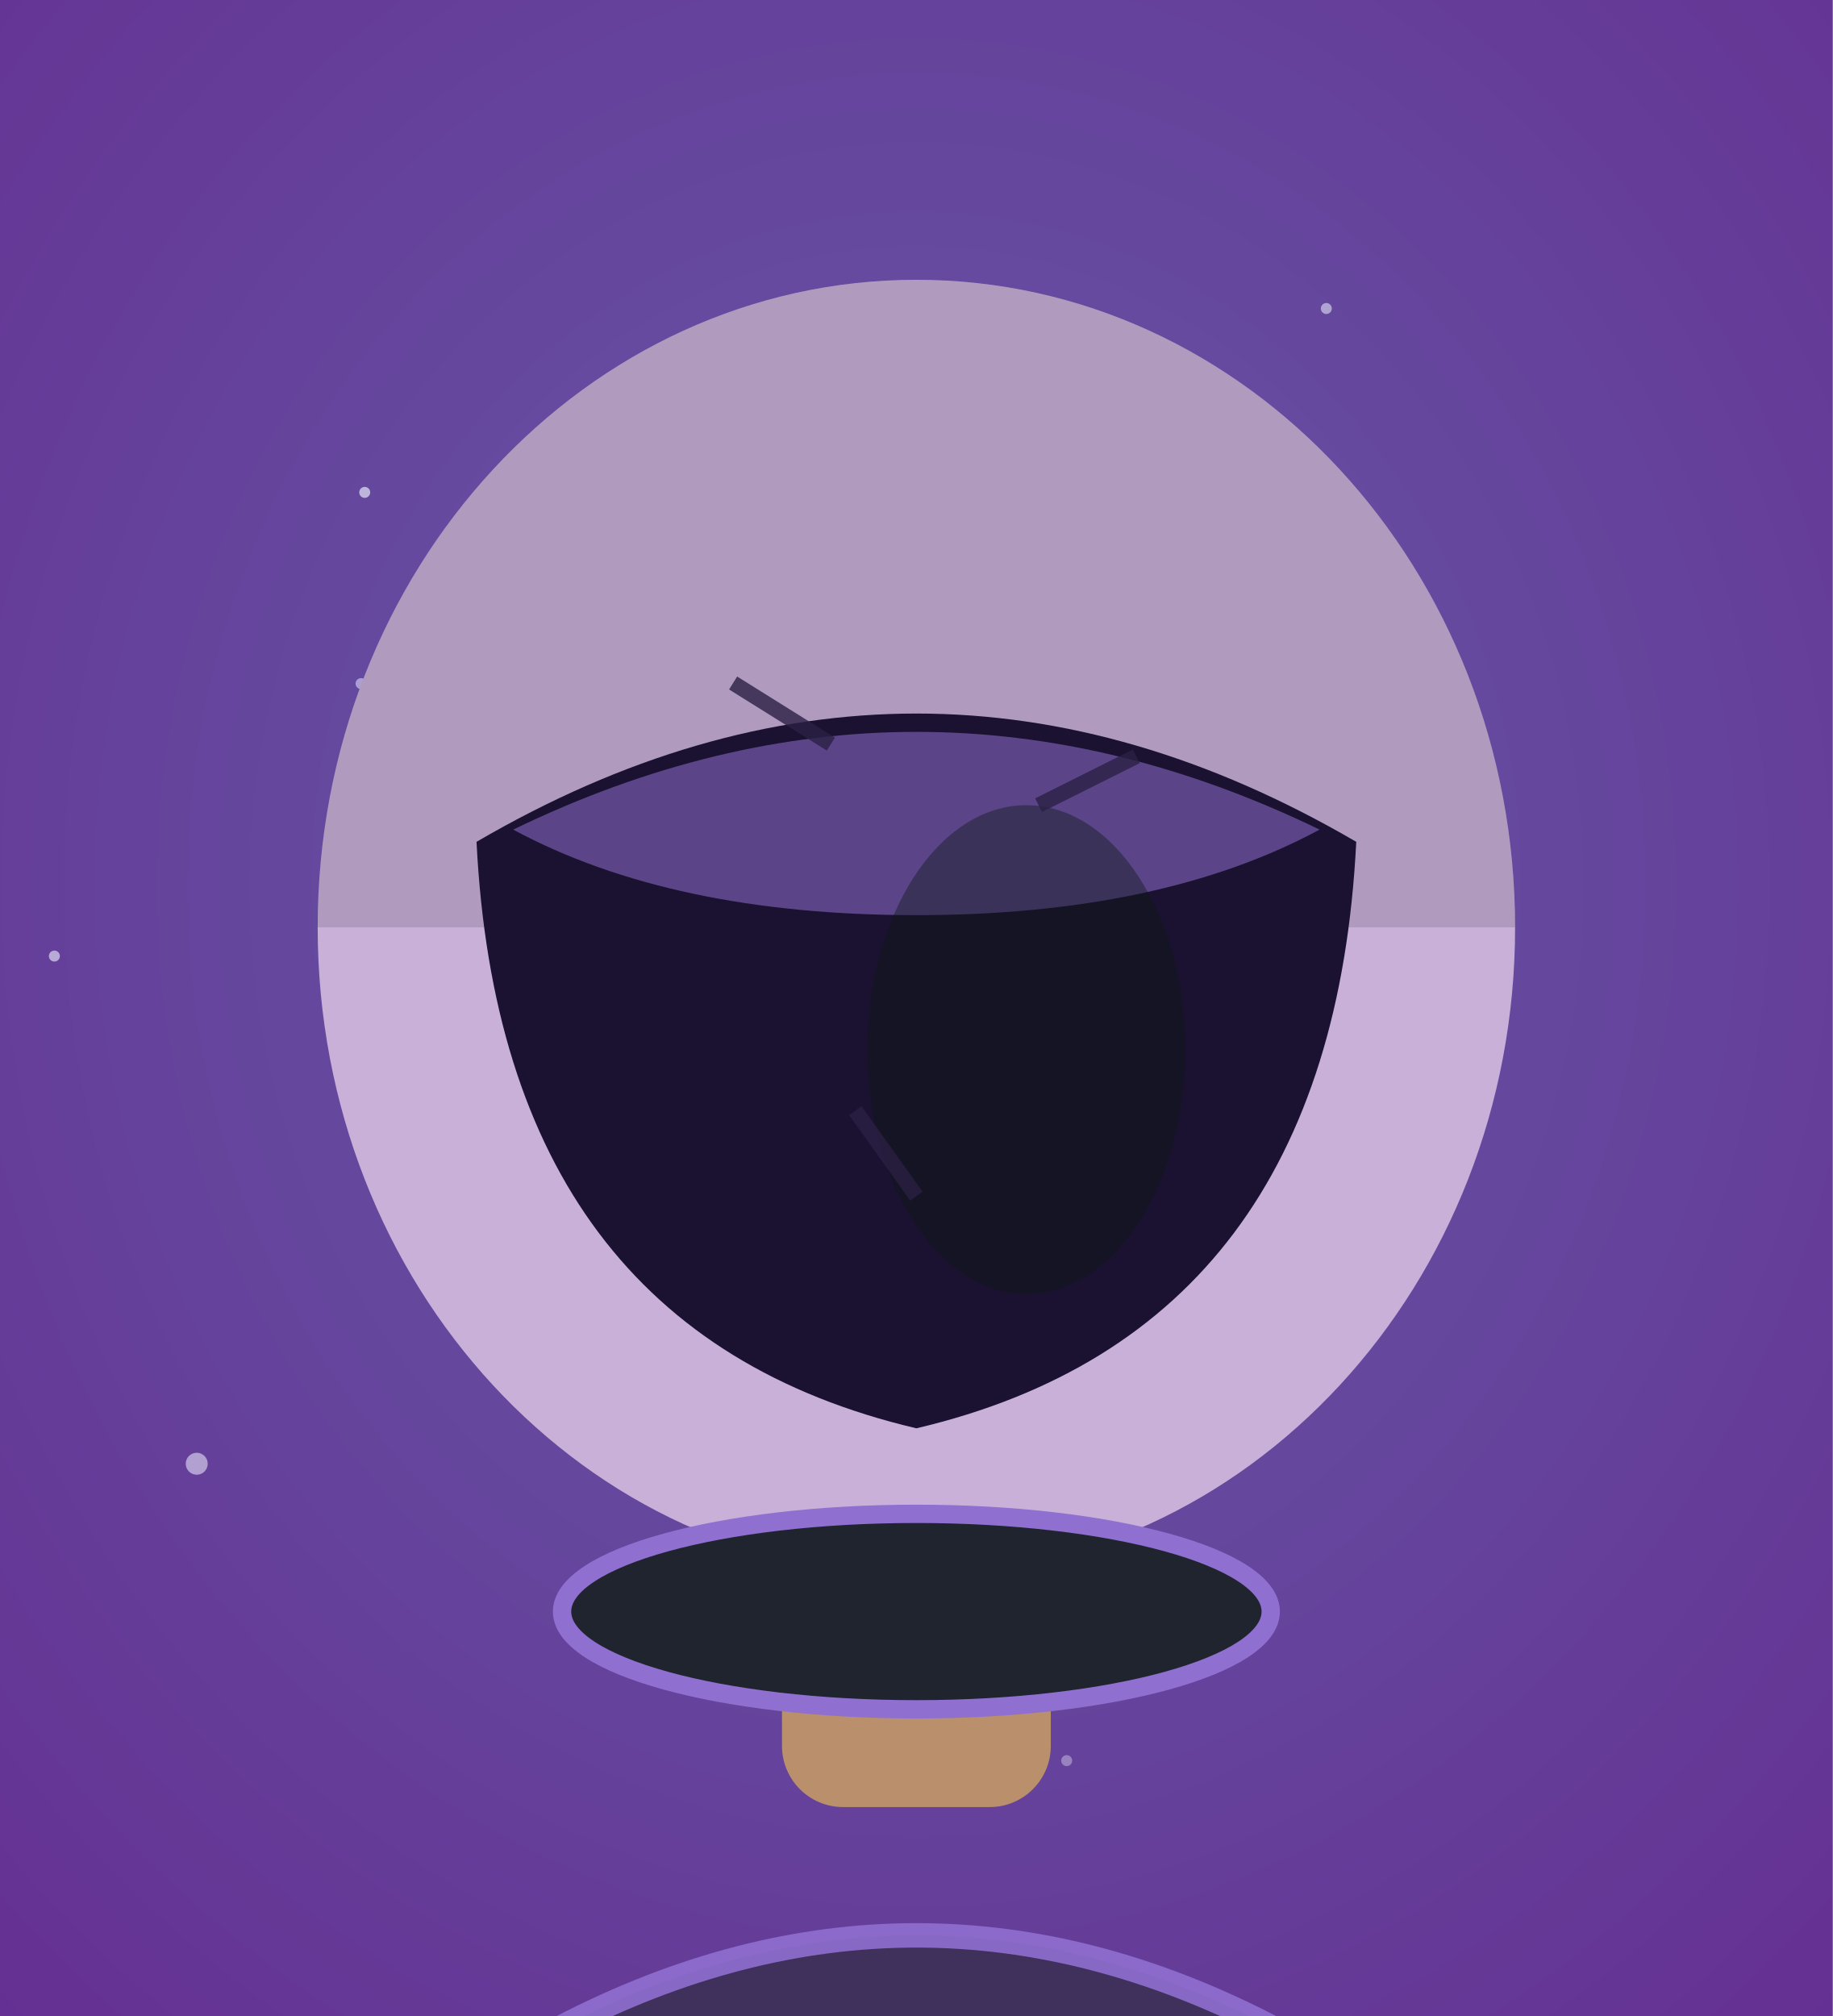
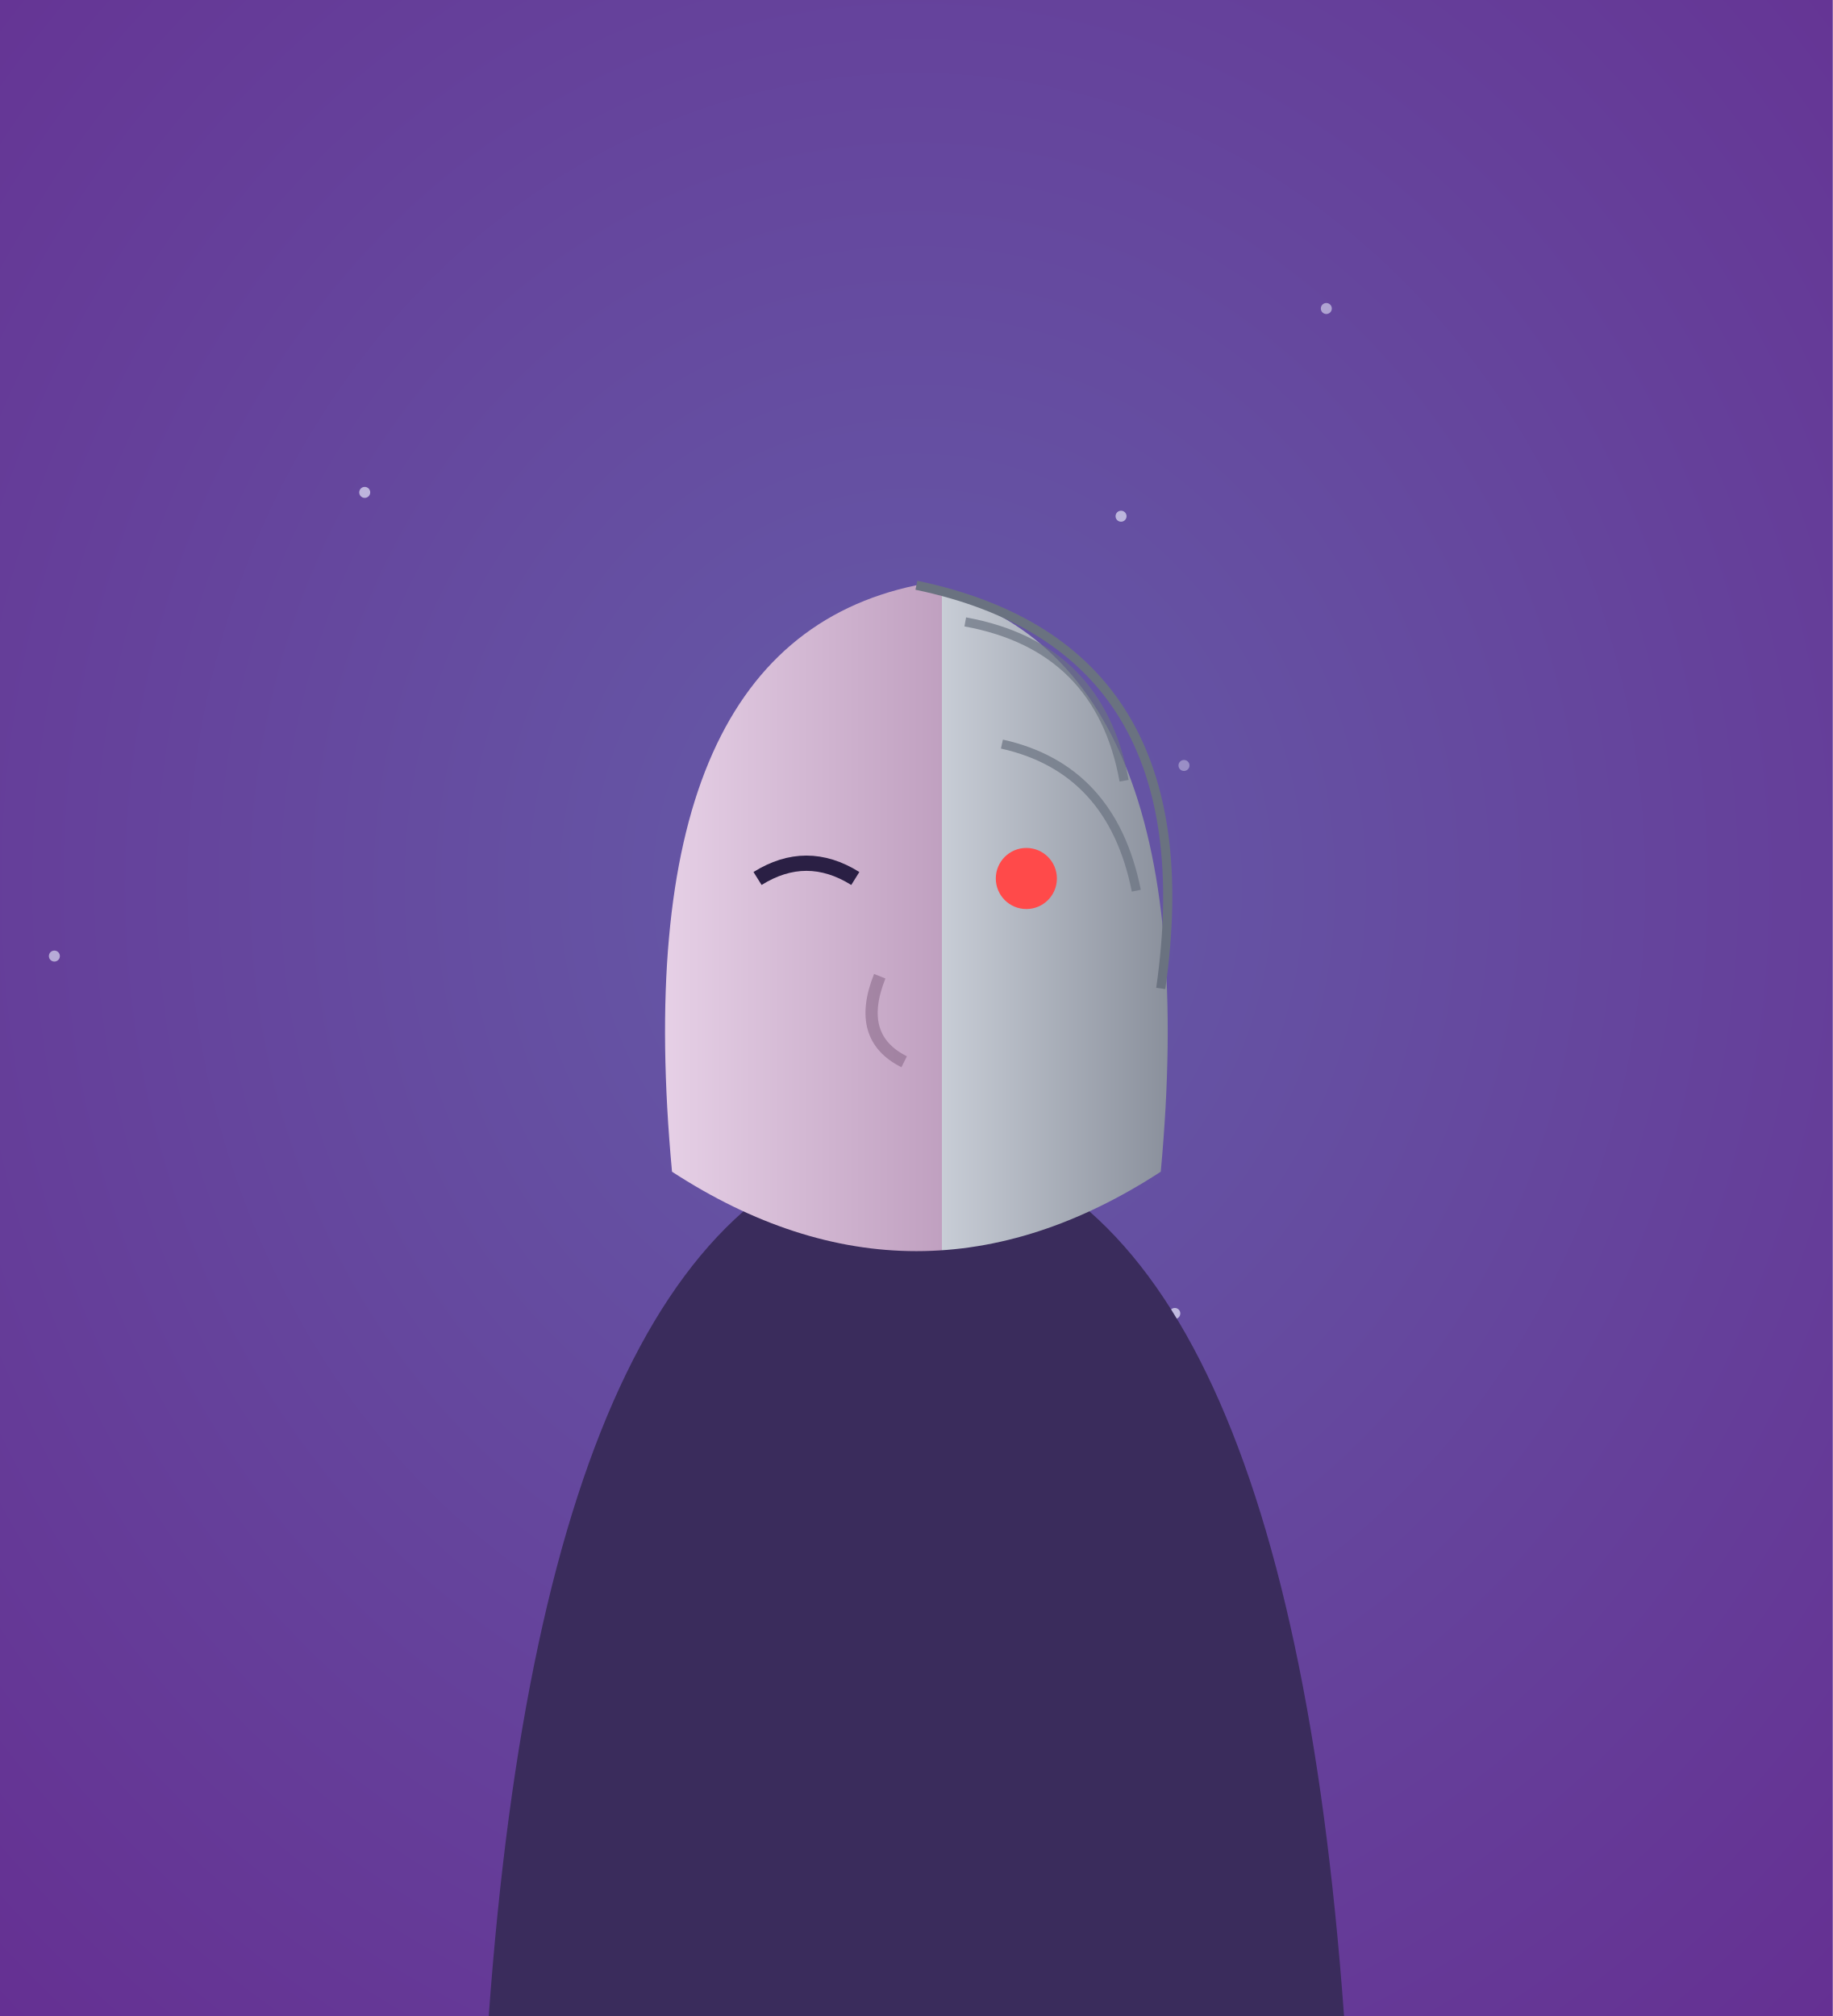
<svg xmlns="http://www.w3.org/2000/svg" viewBox="0 0 300 330" width="300" height="330">
  <defs>
    <radialGradient id="sec2-bg" cx="50%" cy="44%" r="80%">
      <stop offset="0%" stop-color="#655ca8" />
      <stop offset="100%" stop-color="#652d91" />
    </radialGradient>
+     <linearGradient id="sec2-skin" x1="0" y1="0" x2="1" y2="0">
+       <stop offset="0%" stop-color="#e6d0e6" />
+       <stop offset="55%" stop-color="#c0a0c0" />
+       <stop offset="55%" stop-color="#c8cdd6" />
+       <stop offset="100%" stop-color="#8a909c" />
+     </linearGradient>
  </defs>
  <rect width="300" height="330" fill="url(#sec2-bg)" />
  <circle cx="217.1" cy="50.5" r="0.9" fill="#eef0ff" opacity="0.54" />
  <circle cx="183.5" cy="84.5" r="0.9" fill="#eef0ff" opacity="0.64" />
  <circle cx="174.6" cy="288.2" r="0.9" fill="#eef0ff" opacity="0.37" />
  <circle cx="8.9" cy="156.5" r="0.9" fill="#eef0ff" opacity="0.60" />
  <circle cx="193.8" cy="125.3" r="0.9" fill="#eef0ff" opacity="0.38" />
  <circle cx="192.3" cy="215.0" r="0.9" fill="#eef0ff" opacity="0.67" />
  <circle cx="189.6" cy="213.7" r="0.9" fill="#eef0ff" opacity="0.64" />
  <circle cx="59.7" cy="80.6" r="0.9" fill="#eef0ff" opacity="0.65" />
-   <circle cx="32.2" cy="239.6" r="1.8" fill="#eef0ff" opacity="0.55" />
-   <circle cx="59.1" cy="111.9" r="0.9" fill="#eef0ff" opacity="0.51" />
-   <path d="M42,330 Q54,371.8 92,331.8 Q150,301.8 208,331.8 Q246,371.8 258,330 Z" fill="#40305c" />
-   <path d="M92,331.8 Q150,301.8 208,331.8" fill="none" stroke="#8f6fd0" stroke-width="4" opacity="0.9" />
-   <rect x="128" y="243.8" width="44" height="52" rx="10" fill="#b98f6c" />
-   <ellipse cx="150" cy="151.8" rx="98" ry="106" fill="#c8b0d8" />
-   <path d="M52,151.8 a98,106 0 0 1 196,0" fill="rgba(0,0,0,0.12)" />
-   <path d="M78,137.8 Q150,95.8 222,137.8 Q218,217.8 150,233.8 Q82,217.8 78,137.8 Z" fill="#1a1230" />
-   <path d="M84,135.8 Q150,103.8 216,135.8 Q190,149.8 150,149.8 Q110,149.8 84,135.8 Z" fill="#8f6fd0" opacity="0.55" />
-   <ellipse cx="168" cy="171.8" rx="26" ry="40" fill="#0b1615" opacity="0.4" />
-   <ellipse cx="150" cy="263.8" rx="58" ry="16" fill="#20242f" stroke="#8f6fd0" stroke-width="3" />
-   <path d="M120,111.8 l16,10 M170,131.8 l16,-8 M140,181.8 l10,14" stroke="#2a1f44" stroke-width="2.5" opacity="0.8" />
+   <path d="M80,330 Q90,191.8 150,185.8 Q210,191.8 220,330 Z" fill="#3a2c5c" />
+   <path d="M110,191.8 Q102,105.8 150,95.8 Q198,105.8 190,191.8 Q150,217.8 110,191.8 Z" fill="url(#sec2-skin)" />
+   <path d="M150,95.8 Q198,105.8 190,161.8" fill="none" stroke="#6a7280" stroke-width="1.5" />
+   <path d="M158,101.8 q22,4 26,26 M164,121.8 q18,4 22,24" stroke="#6a7280" stroke-width="1.5" fill="none" opacity="0.7" />
+   <path d="M124,143.8 q8,-5 16,0" stroke="#2a1f44" stroke-width="2.5" fill="none" />
+   <circle cx="168" cy="143.8" r="5" fill="#ff4a4a" />
+   <path d="M144,159.8 q-4,10 4,14" stroke="#8a6a8a" stroke-width="2" fill="none" opacity="0.6" />
</svg>
